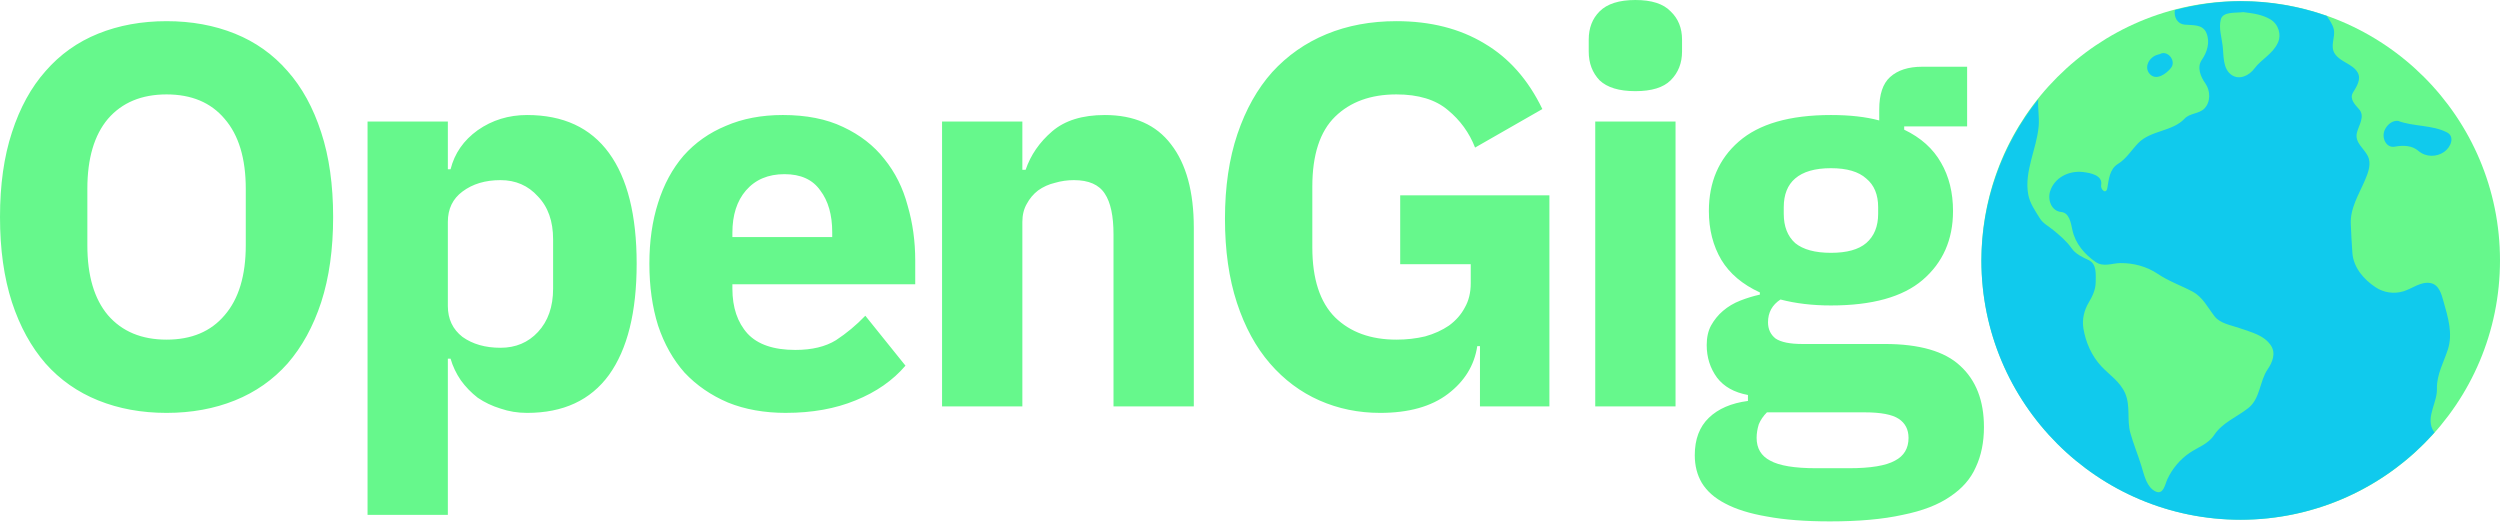
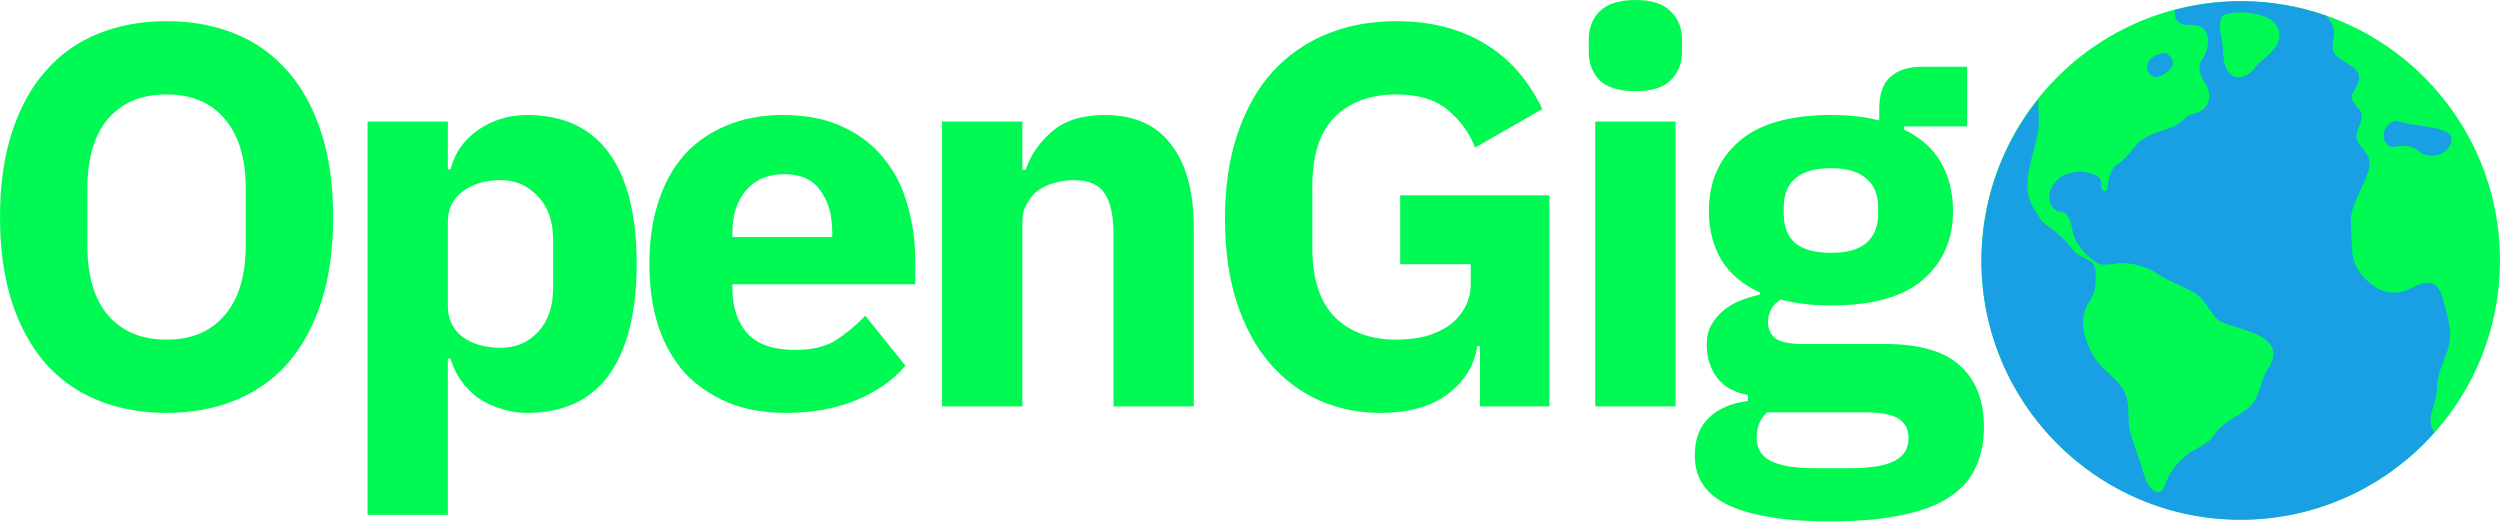
<svg xmlns="http://www.w3.org/2000/svg" width="157.788mm" height="32.908mm" viewBox="0 0 157.788 32.908" version="1.1" id="svg1" xml:space="preserve">
  <defs id="defs1">
    <rect x="112.842" y="518.147" width="499.819" height="135.613" id="rect1" />
  </defs>
  <g id="layer1" transform="translate(-31.71111,-135.2439)">
    <g id="g27">
-       <path style="font-weight:bold;font-size:74.667px;font-family:'IBM Plex Sans';-inkscape-font-specification:'IBM Plex Sans Bold';letter-spacing:-4.148px;word-spacing:0px;white-space:pre;display:inline;fill:#66f88c" d="m 139.498,586.616 q -5.152,0 -9.408,-1.717 -4.256,-1.717 -7.243,-5.077 -2.987,-3.435 -4.629,-8.437 -1.643,-5.077 -1.643,-11.723 0,-6.645 1.643,-11.648 1.643,-5.077 4.629,-8.437 2.987,-3.435 7.243,-5.152 4.256,-1.717 9.408,-1.717 5.152,0 9.408,1.717 4.256,1.717 7.243,5.152 2.987,3.36 4.629,8.437 1.643,5.003 1.643,11.648 0,6.645 -1.643,11.723 -1.643,5.003 -4.629,8.437 -2.987,3.36 -7.243,5.077 -4.256,1.717 -9.408,1.717 z m 0,-10.08 q 5.152,0 7.989,-3.36 2.912,-3.36 2.912,-9.632 v -7.765 q 0,-6.272 -2.912,-9.632 -2.837,-3.36 -7.989,-3.36 -5.152,0 -8.064,3.36 -2.837,3.36 -2.837,9.632 v 7.765 q 0,6.272 2.837,9.632 2.912,3.36 8.064,3.36 z m 27.66,-30.016 h 11.051 v 6.571 h 0.373 q 0.821,-3.285 3.733,-5.376 2.987,-2.091 6.795,-2.091 7.467,0 11.275,5.227 3.808,5.227 3.808,15.232 0,10.005 -3.808,15.307 -3.808,5.227 -11.275,5.227 -1.941,0 -3.659,-0.597 -1.717,-0.523 -3.136,-1.493 -1.344,-1.045 -2.315,-2.389 -0.971,-1.419 -1.419,-2.987 h -0.373 v 21.504 h -11.051 z m 18.293,31.136 q 3.136,0 5.152,-2.165 2.091,-2.24 2.091,-5.973 v -6.795 q 0,-3.733 -2.091,-5.899 -2.016,-2.24 -5.152,-2.24 -3.136,0 -5.227,1.568 -2.016,1.493 -2.016,4.181 v 11.573 q 0,2.688 2.016,4.256 2.091,1.493 5.227,1.493 z m 39.308,8.96 q -4.48,0 -7.989,-1.419 -3.509,-1.493 -5.973,-4.107 -2.389,-2.688 -3.659,-6.496 -1.195,-3.808 -1.195,-8.512 0,-4.629 1.195,-8.363 1.195,-3.808 3.509,-6.496 2.389,-2.688 5.824,-4.107 3.435,-1.493 7.84,-1.493 4.853,0 8.288,1.643 3.509,1.643 5.675,4.405 2.24,2.763 3.211,6.421 1.045,3.584 1.045,7.541 v 3.285 h -25.163 v 0.597 q 0,3.883 2.091,6.197 2.091,2.24 6.571,2.24 3.435,0 5.6,-1.344 2.165,-1.419 4.032,-3.36 l 5.525,6.869 q -2.613,3.061 -6.869,4.779 -4.181,1.717 -9.557,1.717 z m -0.224,-32.853 q -3.36,0 -5.301,2.24 -1.867,2.165 -1.867,5.824 v 0.597 h 13.739 v -0.672 q 0,-3.584 -1.643,-5.749 -1.568,-2.24 -4.928,-2.24 z m 21.687,31.957 v -39.2 h 11.051 v 6.645 h 0.448 q 1.045,-3.061 3.659,-5.301 2.613,-2.24 7.243,-2.24 6.048,0 9.109,4.032 3.136,4.032 3.136,11.499 v 24.565 h -11.051 v -23.669 q 0,-3.808 -1.195,-5.6 -1.195,-1.867 -4.256,-1.867 -1.344,0 -2.613,0.373 -1.269,0.299 -2.315,1.045 -0.971,0.747 -1.568,1.867 -0.597,1.045 -0.597,2.464 v 25.387 z m 74.028,-8.288 h -0.373 q -0.597,3.957 -4.032,6.571 -3.435,2.613 -9.333,2.613 -4.48,0 -8.363,-1.717 -3.883,-1.717 -6.795,-5.077 -2.912,-3.36 -4.555,-8.363 -1.643,-5.003 -1.643,-11.573 0,-6.571 1.717,-11.648 1.717,-5.077 4.779,-8.512 3.136,-3.435 7.467,-5.227 4.331,-1.792 9.632,-1.792 7.019,0 12.096,3.061 5.077,2.987 7.989,9.035 l -9.259,5.301 q -1.195,-3.061 -3.733,-5.152 -2.539,-2.165 -7.093,-2.165 -5.301,0 -8.437,3.061 -3.136,3.061 -3.136,9.632 v 8.363 q 0,6.496 3.136,9.632 3.136,3.061 8.437,3.061 2.091,0 3.957,-0.448 1.867,-0.523 3.285,-1.493 1.419,-1.045 2.165,-2.464 0.821,-1.419 0.821,-3.36 v -2.613 h -9.707 v -9.483 h 20.533 v 29.045 h -9.557 z m 21.388,-35.093 q -3.36,0 -4.928,-1.493 -1.493,-1.568 -1.493,-3.957 v -1.643 q 0,-2.389 1.493,-3.883 1.568,-1.568 4.928,-1.568 3.36,0 4.853,1.568 1.568,1.493 1.568,3.883 v 1.643 q 0,2.389 -1.568,3.957 -1.493,1.493 -4.853,1.493 z m -5.525,4.181 h 11.051 v 39.2 h -11.051 z m 53.495,42.037 q 0,3.136 -1.12,5.525 -1.045,2.389 -3.509,4.032 -2.464,1.717 -6.571,2.539 -4.032,0.896 -10.005,0.896 -5.077,0 -8.661,-0.672 -3.509,-0.597 -5.749,-1.792 -2.165,-1.12 -3.211,-2.837 -0.971,-1.643 -0.971,-3.808 0,-3.285 1.941,-5.152 1.941,-1.867 5.376,-2.315 v -0.821 q -2.837,-0.523 -4.256,-2.389 -1.419,-1.941 -1.419,-4.48 0,-1.568 0.597,-2.688 0.672,-1.195 1.643,-2.016 1.045,-0.896 2.389,-1.419 1.344,-0.523 2.688,-0.821 v -0.299 q -3.584,-1.643 -5.301,-4.48 -1.717,-2.912 -1.717,-6.72 0,-5.973 4.107,-9.557 4.181,-3.659 12.693,-3.659 3.883,0 6.645,0.747 v -1.493 q 0,-3.136 1.493,-4.48 1.568,-1.419 4.405,-1.419 h 6.197 v 8.213 h -8.661 v 0.448 q 3.435,1.643 5.077,4.555 1.643,2.837 1.643,6.645 0,5.899 -4.181,9.483 -4.107,3.509 -12.619,3.509 -3.808,0 -6.944,-0.821 -1.717,1.12 -1.717,3.136 0,1.419 1.045,2.24 1.12,0.747 3.659,0.747 h 11.349 q 7.168,0 10.379,2.987 3.285,2.987 3.285,8.437 z m -10.379,1.493 q 0,-1.717 -1.344,-2.613 -1.344,-0.896 -4.704,-0.896 h -13.44 q -0.747,0.747 -1.12,1.643 -0.299,0.971 -0.299,1.867 0,2.165 1.867,3.136 1.867,1.045 6.347,1.045 h 4.48 q 4.48,0 6.347,-1.045 1.867,-0.971 1.867,-3.136 z m -10.677,-25.461 q 3.285,0 4.853,-1.344 1.643,-1.419 1.643,-4.032 v -0.896 q 0,-2.613 -1.643,-3.957 -1.568,-1.419 -4.853,-1.419 -3.285,0 -4.928,1.419 -1.568,1.344 -1.568,3.957 v 0.896 q 0,2.613 1.568,4.032 1.643,1.344 4.928,1.344 z" id="text1" transform="matrix(0.4586169,0,0,0.4586169,-21.75222,-107.7288)" aria-label="OpenGig" />
+       <path style="font-weight:bold;font-size:74.667px;font-family:'IBM Plex Sans';-inkscape-font-specification:'IBM Plex Sans Bold';letter-spacing:-4.148px;word-spacing:0px;white-space:pre;display:inline;fill:#00FA53" d="m 139.498,586.616 q -5.152,0 -9.408,-1.717 -4.256,-1.717 -7.243,-5.077 -2.987,-3.435 -4.629,-8.437 -1.643,-5.077 -1.643,-11.723 0,-6.645 1.643,-11.648 1.643,-5.077 4.629,-8.437 2.987,-3.435 7.243,-5.152 4.256,-1.717 9.408,-1.717 5.152,0 9.408,1.717 4.256,1.717 7.243,5.152 2.987,3.36 4.629,8.437 1.643,5.003 1.643,11.648 0,6.645 -1.643,11.723 -1.643,5.003 -4.629,8.437 -2.987,3.36 -7.243,5.077 -4.256,1.717 -9.408,1.717 z m 0,-10.08 q 5.152,0 7.989,-3.36 2.912,-3.36 2.912,-9.632 v -7.765 q 0,-6.272 -2.912,-9.632 -2.837,-3.36 -7.989,-3.36 -5.152,0 -8.064,3.36 -2.837,3.36 -2.837,9.632 v 7.765 q 0,6.272 2.837,9.632 2.912,3.36 8.064,3.36 z m 27.66,-30.016 h 11.051 v 6.571 h 0.373 q 0.821,-3.285 3.733,-5.376 2.987,-2.091 6.795,-2.091 7.467,0 11.275,5.227 3.808,5.227 3.808,15.232 0,10.005 -3.808,15.307 -3.808,5.227 -11.275,5.227 -1.941,0 -3.659,-0.597 -1.717,-0.523 -3.136,-1.493 -1.344,-1.045 -2.315,-2.389 -0.971,-1.419 -1.419,-2.987 h -0.373 v 21.504 h -11.051 z m 18.293,31.136 q 3.136,0 5.152,-2.165 2.091,-2.24 2.091,-5.973 v -6.795 q 0,-3.733 -2.091,-5.899 -2.016,-2.24 -5.152,-2.24 -3.136,0 -5.227,1.568 -2.016,1.493 -2.016,4.181 v 11.573 q 0,2.688 2.016,4.256 2.091,1.493 5.227,1.493 z m 39.308,8.96 q -4.48,0 -7.989,-1.419 -3.509,-1.493 -5.973,-4.107 -2.389,-2.688 -3.659,-6.496 -1.195,-3.808 -1.195,-8.512 0,-4.629 1.195,-8.363 1.195,-3.808 3.509,-6.496 2.389,-2.688 5.824,-4.107 3.435,-1.493 7.84,-1.493 4.853,0 8.288,1.643 3.509,1.643 5.675,4.405 2.24,2.763 3.211,6.421 1.045,3.584 1.045,7.541 v 3.285 h -25.163 v 0.597 q 0,3.883 2.091,6.197 2.091,2.24 6.571,2.24 3.435,0 5.6,-1.344 2.165,-1.419 4.032,-3.36 l 5.525,6.869 q -2.613,3.061 -6.869,4.779 -4.181,1.717 -9.557,1.717 z m -0.224,-32.853 q -3.36,0 -5.301,2.24 -1.867,2.165 -1.867,5.824 v 0.597 h 13.739 v -0.672 q 0,-3.584 -1.643,-5.749 -1.568,-2.24 -4.928,-2.24 z m 21.687,31.957 v -39.2 h 11.051 v 6.645 h 0.448 q 1.045,-3.061 3.659,-5.301 2.613,-2.24 7.243,-2.24 6.048,0 9.109,4.032 3.136,4.032 3.136,11.499 v 24.565 h -11.051 v -23.669 q 0,-3.808 -1.195,-5.6 -1.195,-1.867 -4.256,-1.867 -1.344,0 -2.613,0.373 -1.269,0.299 -2.315,1.045 -0.971,0.747 -1.568,1.867 -0.597,1.045 -0.597,2.464 v 25.387 z m 74.028,-8.288 h -0.373 q -0.597,3.957 -4.032,6.571 -3.435,2.613 -9.333,2.613 -4.48,0 -8.363,-1.717 -3.883,-1.717 -6.795,-5.077 -2.912,-3.36 -4.555,-8.363 -1.643,-5.003 -1.643,-11.573 0,-6.571 1.717,-11.648 1.717,-5.077 4.779,-8.512 3.136,-3.435 7.467,-5.227 4.331,-1.792 9.632,-1.792 7.019,0 12.096,3.061 5.077,2.987 7.989,9.035 l -9.259,5.301 q -1.195,-3.061 -3.733,-5.152 -2.539,-2.165 -7.093,-2.165 -5.301,0 -8.437,3.061 -3.136,3.061 -3.136,9.632 v 8.363 q 0,6.496 3.136,9.632 3.136,3.061 8.437,3.061 2.091,0 3.957,-0.448 1.867,-0.523 3.285,-1.493 1.419,-1.045 2.165,-2.464 0.821,-1.419 0.821,-3.36 v -2.613 h -9.707 v -9.483 h 20.533 v 29.045 h -9.557 z m 21.388,-35.093 q -3.36,0 -4.928,-1.493 -1.493,-1.568 -1.493,-3.957 v -1.643 q 0,-2.389 1.493,-3.883 1.568,-1.568 4.928,-1.568 3.36,0 4.853,1.568 1.568,1.493 1.568,3.883 v 1.643 q 0,2.389 -1.568,3.957 -1.493,1.493 -4.853,1.493 z m -5.525,4.181 h 11.051 v 39.2 h -11.051 z m 53.495,42.037 q 0,3.136 -1.12,5.525 -1.045,2.389 -3.509,4.032 -2.464,1.717 -6.571,2.539 -4.032,0.896 -10.005,0.896 -5.077,0 -8.661,-0.672 -3.509,-0.597 -5.749,-1.792 -2.165,-1.12 -3.211,-2.837 -0.971,-1.643 -0.971,-3.808 0,-3.285 1.941,-5.152 1.941,-1.867 5.376,-2.315 v -0.821 q -2.837,-0.523 -4.256,-2.389 -1.419,-1.941 -1.419,-4.48 0,-1.568 0.597,-2.688 0.672,-1.195 1.643,-2.016 1.045,-0.896 2.389,-1.419 1.344,-0.523 2.688,-0.821 v -0.299 q -3.584,-1.643 -5.301,-4.48 -1.717,-2.912 -1.717,-6.72 0,-5.973 4.107,-9.557 4.181,-3.659 12.693,-3.659 3.883,0 6.645,0.747 v -1.493 q 0,-3.136 1.493,-4.48 1.568,-1.419 4.405,-1.419 h 6.197 v 8.213 h -8.661 v 0.448 q 3.435,1.643 5.077,4.555 1.643,2.837 1.643,6.645 0,5.899 -4.181,9.483 -4.107,3.509 -12.619,3.509 -3.808,0 -6.944,-0.821 -1.717,1.12 -1.717,3.136 0,1.419 1.045,2.24 1.12,0.747 3.659,0.747 h 11.349 q 7.168,0 10.379,2.987 3.285,2.987 3.285,8.437 z m -10.379,1.493 q 0,-1.717 -1.344,-2.613 -1.344,-0.896 -4.704,-0.896 h -13.44 q -0.747,0.747 -1.12,1.643 -0.299,0.971 -0.299,1.867 0,2.165 1.867,3.136 1.867,1.045 6.347,1.045 h 4.48 q 4.48,0 6.347,-1.045 1.867,-0.971 1.867,-3.136 z m -10.677,-25.461 q 3.285,0 4.853,-1.344 1.643,-1.419 1.643,-4.032 v -0.896 q 0,-2.613 -1.643,-3.957 -1.568,-1.419 -4.853,-1.419 -3.285,0 -4.928,1.419 -1.568,1.344 -1.568,3.957 v 0.896 q 0,2.613 1.568,4.032 1.643,1.344 4.928,1.344 z" id="text1" transform="matrix(0.4586169,0,0,0.4586169,-21.75222,-107.7288)" aria-label="OpenGig" />
      <g id="g26" transform="matrix(1.029412,0,0,1.029412,-7.490345,-4.942509)">
-         <circle style="fill:#66f88c;fill-opacity:1;stroke-width:0.258" id="circle26" cx="175.463" cy="152.148" r="15.898" />
-         <path id="path3" style="fill:#00c1ff;fill-opacity:0.839;stroke-width:0.258;stroke-dasharray:none;fill-rule:nonzero" d="m 175.463,136.251 a 15.898,15.898 0 0 0 -4.038,0.548 c -0.067,0.442 0.161,0.847 0.593,0.892 0.491,0.051 1.11,-0.045 1.342,0.51 0.239,0.573 0.043,1.18 -0.28,1.648 -0.321,0.465 -0.068,1.05 0.222,1.456 0.3,0.421 0.338,1.124 -0.072,1.536 -0.322,0.324 -0.891,0.275 -1.204,0.611 -0.75,0.807 -2.078,0.704 -2.855,1.512 -0.408,0.424 -0.721,0.954 -1.235,1.268 -0.511,0.311 -0.56,0.947 -0.649,1.473 -0.071,0.424 -0.432,0.099 -0.38,-0.182 0.109,-0.592 -0.648,-0.742 -1.115,-0.795 -0.896,-0.101 -1.754,0.366 -2.011,1.171 -0.179,0.562 0.096,1.229 0.683,1.281 0.496,0.044 0.59,0.687 0.681,1.108 0.18,0.833 0.745,1.481 1.409,1.947 0.492,0.345 1.024,0.081 1.53,0.076 0.797,-0.008 1.616,0.203 2.298,0.664 0.679,0.459 1.424,0.709 2.124,1.083 0.635,0.339 0.935,0.976 1.345,1.506 0.36,0.466 1.019,0.548 1.554,0.739 0.683,0.244 1.491,0.42 1.916,1.069 0.312,0.477 0.081,1.034 -0.203,1.447 -0.5,0.726 -0.45,1.797 -1.188,2.38 -0.697,0.551 -1.591,0.891 -2.092,1.651 -0.366,0.556 -0.993,0.75 -1.504,1.096 -0.58,0.392 -1.064,0.963 -1.364,1.61 -0.147,0.316 -0.24,0.983 -0.724,0.759 -0.536,-0.248 -0.693,-0.971 -0.865,-1.541 -0.213,-0.706 -0.492,-1.358 -0.685,-2.055 -0.216,-0.778 0.015,-1.648 -0.311,-2.411 -0.31,-0.725 -0.97,-1.135 -1.475,-1.678 -0.581,-0.625 -0.956,-1.462 -1.092,-2.321 -0.087,-0.549 0.042,-1.096 0.32,-1.566 0.23,-0.388 0.434,-0.801 0.434,-1.263 6e-5,-0.479 0.08,-1.11 -0.432,-1.351 -0.391,-0.185 -0.796,-0.368 -1.053,-0.736 -0.302,-0.433 -0.712,-0.772 -1.118,-1.108 -0.28,-0.232 -0.621,-0.397 -0.818,-0.715 -0.286,-0.464 -0.621,-0.927 -0.717,-1.475 -0.25,-1.428 0.519,-2.772 0.642,-4.177 0.049,-0.553 -0.064,-1.104 -0.026,-1.647 a 15.898,15.898 0 0 0 -3.486,9.88 15.898,15.898 0 0 0 15.898,15.898 15.898,15.898 0 0 0 11.882,-5.355 c -0.05,-0.062 -0.094,-0.131 -0.129,-0.207 -0.365,-0.805 0.3,-1.63 0.279,-2.463 -0.022,-0.877 0.416,-1.625 0.672,-2.418 0.314,-0.975 0.005,-1.978 -0.26,-2.915 -0.134,-0.473 -0.273,-1.066 -0.827,-1.158 -0.585,-0.097 -1.097,0.344 -1.643,0.51 -0.582,0.176 -1.202,0.08 -1.697,-0.245 -0.731,-0.481 -1.355,-1.205 -1.428,-2.098 -0.048,-0.585 -0.066,-1.171 -0.097,-1.757 -0.054,-0.998 0.504,-1.853 0.876,-2.731 0.191,-0.45 0.404,-1 0.162,-1.474 -0.232,-0.456 -0.799,-0.82 -0.669,-1.397 0.107,-0.475 0.534,-1.019 0.131,-1.47 -0.24,-0.268 -0.597,-0.629 -0.368,-1.011 0.216,-0.362 0.533,-0.818 0.28,-1.248 -0.303,-0.514 -1.047,-0.621 -1.388,-1.131 -0.32,-0.479 0.042,-1.005 -0.067,-1.5 -0.067,-0.304 -0.258,-0.561 -0.434,-0.826 a 15.898,15.898 0 0 0 -5.274,-0.902 z m 0.159,0.674 c 0.568,0.07 1.16,0.143 1.66,0.443 0.507,0.304 0.691,0.943 0.456,1.443 -0.326,0.693 -1.006,0.998 -1.431,1.567 -0.338,0.452 -0.917,0.707 -1.375,0.417 -0.584,-0.369 -0.502,-1.198 -0.579,-1.828 -0.066,-0.543 -0.239,-1.044 -0.114,-1.577 0.122,-0.52 0.904,-0.401 1.382,-0.466 z m -4.941,2.513 c -0.059,0.007 -0.119,0.026 -0.178,0.06 -0.035,0.009 -0.07,0.019 -0.106,0.028 -0.553,0.144 -0.881,0.774 -0.515,1.186 0.396,0.445 1.019,-0.002 1.308,-0.369 0.299,-0.38 -0.093,-0.953 -0.51,-0.905 z m 14.298,4.155 c -0.294,0.031 -0.541,0.266 -0.671,0.524 -0.245,0.485 0.065,1.152 0.596,1.057 0.534,-0.095 1.065,-0.079 1.455,0.259 0.458,0.398 1.125,0.382 1.581,0.058 0.427,-0.303 0.656,-0.943 0.172,-1.192 -0.915,-0.47 -2.036,-0.345 -3.004,-0.707 -0.044,-0.005 -0.087,-0.004 -0.129,0 z" />
+         <circle style="fill:#00FA53;fill-opacity:1;stroke-width:0.258" id="circle26" cx="175.463" cy="152.148" r="15.898" />
+         <path id="path3" style="fill:#1E8EFF;fill-opacity:0.839;stroke-width:0.258;stroke-dasharray:none;fill-rule:nonzero" d="m 175.463,136.251 a 15.898,15.898 0 0 0 -4.038,0.548 c -0.067,0.442 0.161,0.847 0.593,0.892 0.491,0.051 1.11,-0.045 1.342,0.51 0.239,0.573 0.043,1.18 -0.28,1.648 -0.321,0.465 -0.068,1.05 0.222,1.456 0.3,0.421 0.338,1.124 -0.072,1.536 -0.322,0.324 -0.891,0.275 -1.204,0.611 -0.75,0.807 -2.078,0.704 -2.855,1.512 -0.408,0.424 -0.721,0.954 -1.235,1.268 -0.511,0.311 -0.56,0.947 -0.649,1.473 -0.071,0.424 -0.432,0.099 -0.38,-0.182 0.109,-0.592 -0.648,-0.742 -1.115,-0.795 -0.896,-0.101 -1.754,0.366 -2.011,1.171 -0.179,0.562 0.096,1.229 0.683,1.281 0.496,0.044 0.59,0.687 0.681,1.108 0.18,0.833 0.745,1.481 1.409,1.947 0.492,0.345 1.024,0.081 1.53,0.076 0.797,-0.008 1.616,0.203 2.298,0.664 0.679,0.459 1.424,0.709 2.124,1.083 0.635,0.339 0.935,0.976 1.345,1.506 0.36,0.466 1.019,0.548 1.554,0.739 0.683,0.244 1.491,0.42 1.916,1.069 0.312,0.477 0.081,1.034 -0.203,1.447 -0.5,0.726 -0.45,1.797 -1.188,2.38 -0.697,0.551 -1.591,0.891 -2.092,1.651 -0.366,0.556 -0.993,0.75 -1.504,1.096 -0.58,0.392 -1.064,0.963 -1.364,1.61 -0.147,0.316 -0.24,0.983 -0.724,0.759 -0.536,-0.248 -0.693,-0.971 -0.865,-1.541 -0.213,-0.706 -0.492,-1.358 -0.685,-2.055 -0.216,-0.778 0.015,-1.648 -0.311,-2.411 -0.31,-0.725 -0.97,-1.135 -1.475,-1.678 -0.581,-0.625 -0.956,-1.462 -1.092,-2.321 -0.087,-0.549 0.042,-1.096 0.32,-1.566 0.23,-0.388 0.434,-0.801 0.434,-1.263 6e-5,-0.479 0.08,-1.11 -0.432,-1.351 -0.391,-0.185 -0.796,-0.368 -1.053,-0.736 -0.302,-0.433 -0.712,-0.772 -1.118,-1.108 -0.28,-0.232 -0.621,-0.397 -0.818,-0.715 -0.286,-0.464 -0.621,-0.927 -0.717,-1.475 -0.25,-1.428 0.519,-2.772 0.642,-4.177 0.049,-0.553 -0.064,-1.104 -0.026,-1.647 a 15.898,15.898 0 0 0 -3.486,9.88 15.898,15.898 0 0 0 15.898,15.898 15.898,15.898 0 0 0 11.882,-5.355 c -0.05,-0.062 -0.094,-0.131 -0.129,-0.207 -0.365,-0.805 0.3,-1.63 0.279,-2.463 -0.022,-0.877 0.416,-1.625 0.672,-2.418 0.314,-0.975 0.005,-1.978 -0.26,-2.915 -0.134,-0.473 -0.273,-1.066 -0.827,-1.158 -0.585,-0.097 -1.097,0.344 -1.643,0.51 -0.582,0.176 -1.202,0.08 -1.697,-0.245 -0.731,-0.481 -1.355,-1.205 -1.428,-2.098 -0.048,-0.585 -0.066,-1.171 -0.097,-1.757 -0.054,-0.998 0.504,-1.853 0.876,-2.731 0.191,-0.45 0.404,-1 0.162,-1.474 -0.232,-0.456 -0.799,-0.82 -0.669,-1.397 0.107,-0.475 0.534,-1.019 0.131,-1.47 -0.24,-0.268 -0.597,-0.629 -0.368,-1.011 0.216,-0.362 0.533,-0.818 0.28,-1.248 -0.303,-0.514 -1.047,-0.621 -1.388,-1.131 -0.32,-0.479 0.042,-1.005 -0.067,-1.5 -0.067,-0.304 -0.258,-0.561 -0.434,-0.826 a 15.898,15.898 0 0 0 -5.274,-0.902 z m 0.159,0.674 c 0.568,0.07 1.16,0.143 1.66,0.443 0.507,0.304 0.691,0.943 0.456,1.443 -0.326,0.693 -1.006,0.998 -1.431,1.567 -0.338,0.452 -0.917,0.707 -1.375,0.417 -0.584,-0.369 -0.502,-1.198 -0.579,-1.828 -0.066,-0.543 -0.239,-1.044 -0.114,-1.577 0.122,-0.52 0.904,-0.401 1.382,-0.466 z m -4.941,2.513 c -0.059,0.007 -0.119,0.026 -0.178,0.06 -0.035,0.009 -0.07,0.019 -0.106,0.028 -0.553,0.144 -0.881,0.774 -0.515,1.186 0.396,0.445 1.019,-0.002 1.308,-0.369 0.299,-0.38 -0.093,-0.953 -0.51,-0.905 z m 14.298,4.155 c -0.294,0.031 -0.541,0.266 -0.671,0.524 -0.245,0.485 0.065,1.152 0.596,1.057 0.534,-0.095 1.065,-0.079 1.455,0.259 0.458,0.398 1.125,0.382 1.581,0.058 0.427,-0.303 0.656,-0.943 0.172,-1.192 -0.915,-0.47 -2.036,-0.345 -3.004,-0.707 -0.044,-0.005 -0.087,-0.004 -0.129,0 z" />
      </g>
    </g>
  </g>
</svg>
